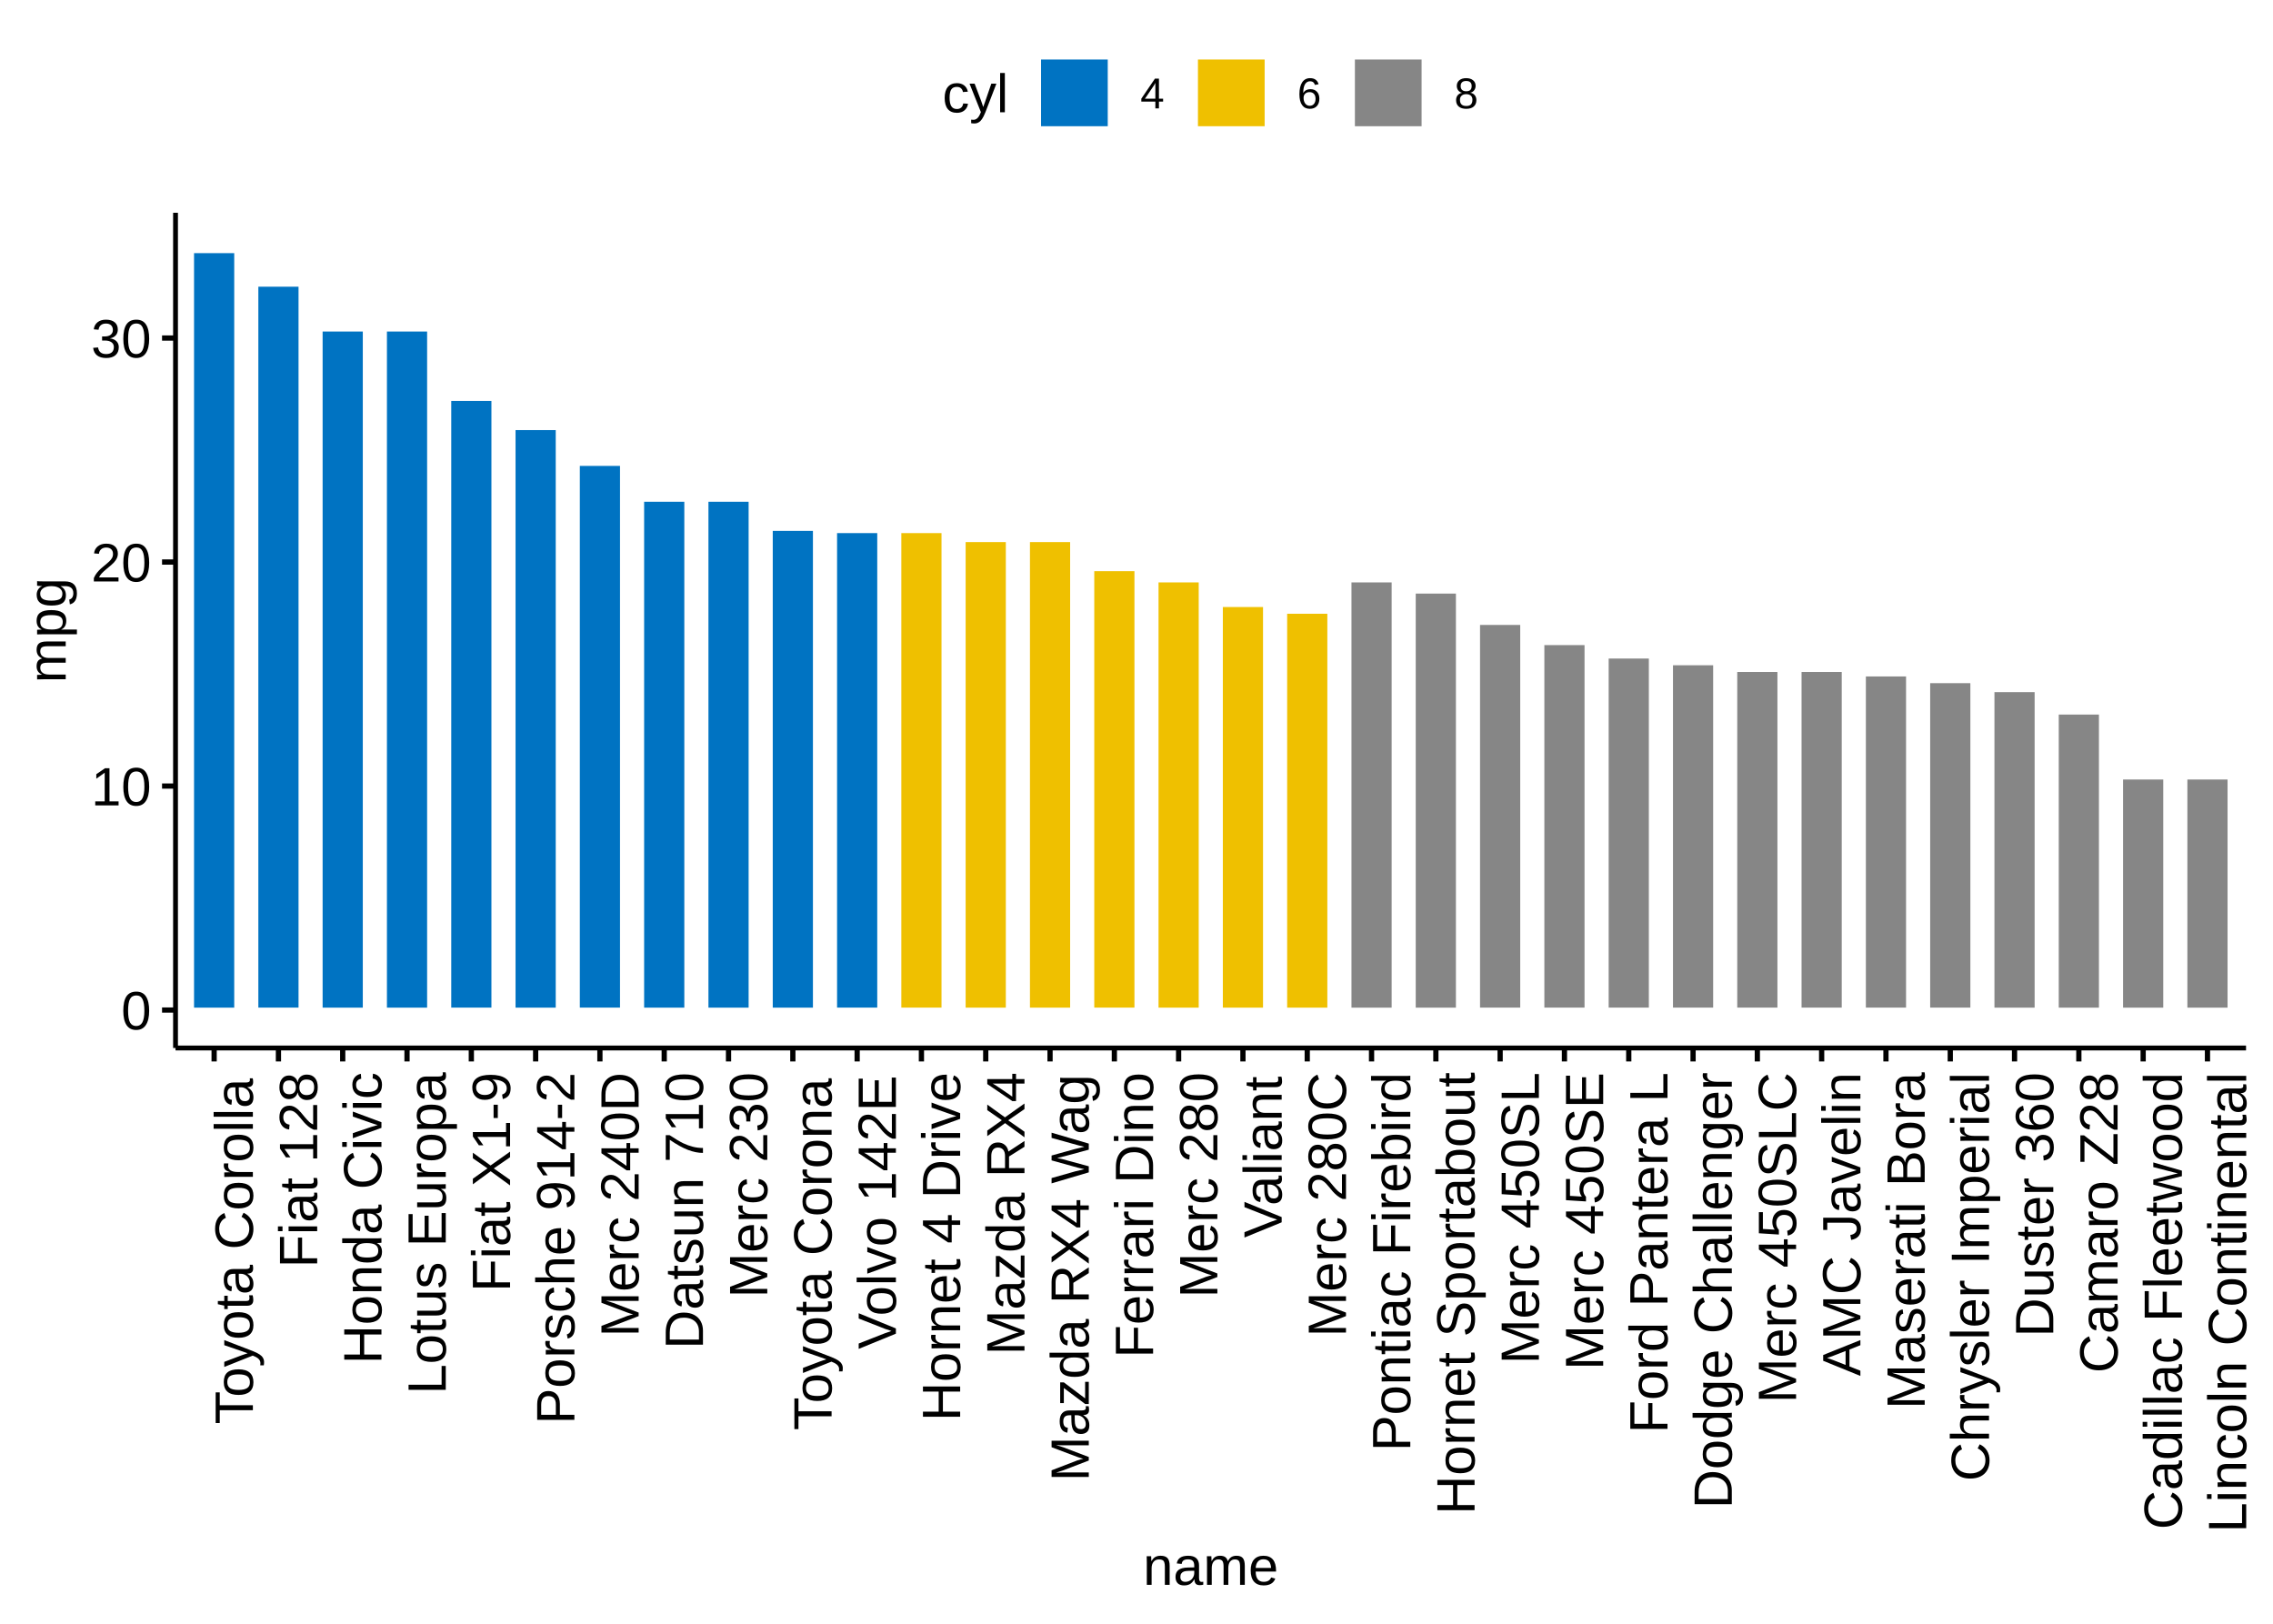
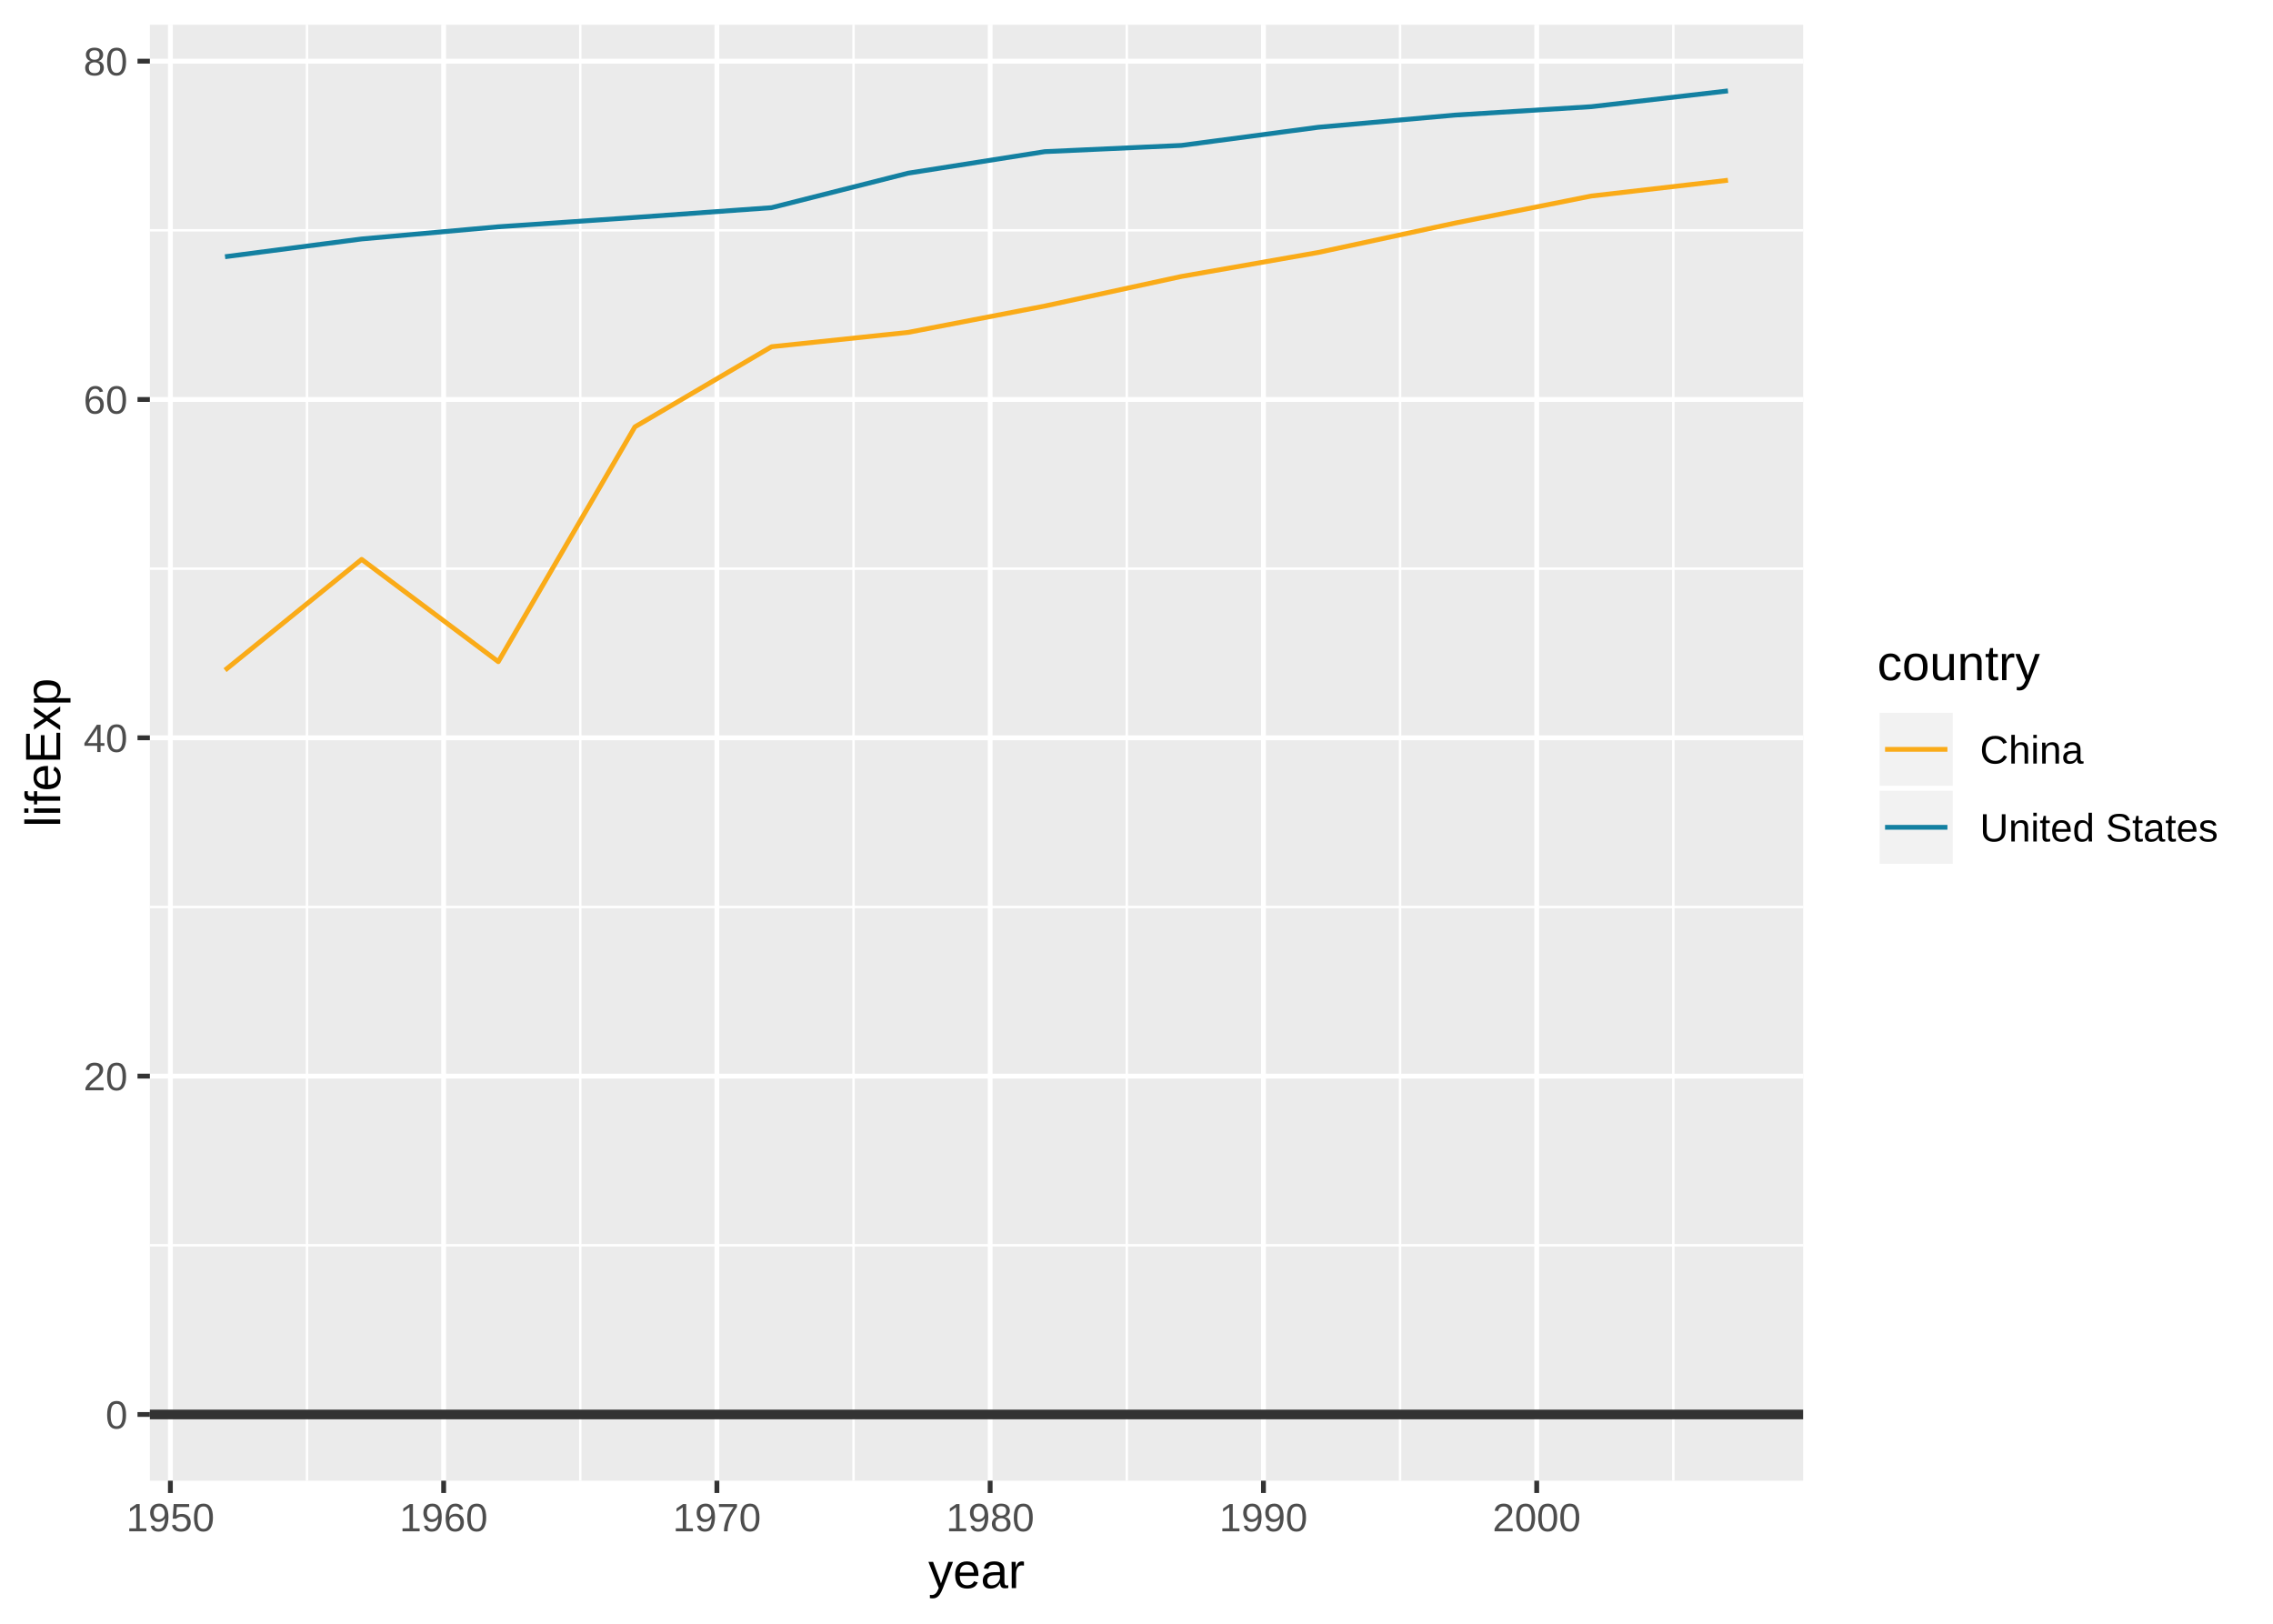
<svg xmlns="http://www.w3.org/2000/svg" viewBox="0 0 504.00 360.00">
  <defs>
    <style type="text/css">
    line, polyline, polygon, path, rect, circle {
      fill: none;
      stroke: #000000;
      stroke-linecap: round;
      stroke-linejoin: round;
      stroke-miterlimit: 10.00;
    }
  </style>
  </defs>
  <rect width="100%" height="100%" style="stroke: none; fill: #FFFFFF;" />
-   <rect x="0.00" y="0.00" width="504.00" height="360.00" style="stroke-width: 1.16; stroke: #FFFFFF; fill: #FFFFFF;" />
+   <rect x="0.00" y="0.00" width="504.00" height="360.00" style="stroke-width: 1.07; stroke: #FFFFFF; fill: #FFFFFF;" />
  <defs>
-     <clipPath id="cpMzguOTJ8NDk4LjAyfDIzMi4zNXw0Ny4xNw==">
-       <rect x="38.92" y="47.17" width="459.10" height="185.19" />
+     <clipPath id="cpMzMuMjN8Mzk5LjgyfDMyOC4yOHw1LjQ4">
+       <rect x="33.23" y="5.48" width="366.58" height="322.80" />
    </clipPath>
  </defs>
-   <rect x="38.92" y="47.17" width="459.10" height="185.19" style="stroke-width: 1.16; stroke: none; fill: #FFFFFF;" clip-path="url(#cpMzguOTJ8NDk4LjAyfDIzMi4zNXw0Ny4xNw==)" />
-   <rect x="42.49" y="55.59" width="9.98" height="168.35" style="stroke-width: 1.07; stroke: #FFFFFF; stroke-linecap: square; stroke-linejoin: miter; fill: #0073C2;" clip-path="url(#cpMzguOTJ8NDk4LjAyfDIzMi4zNXw0Ny4xNw==)" />
-   <rect x="56.75" y="63.03" width="9.98" height="160.90" style="stroke-width: 1.07; stroke: #FFFFFF; stroke-linecap: square; stroke-linejoin: miter; fill: #0073C2;" clip-path="url(#cpMzguOTJ8NDk4LjAyfDIzMi4zNXw0Ny4xNw==)" />
-   <rect x="71.00" y="72.97" width="9.98" height="150.97" style="stroke-width: 1.07; stroke: #FFFFFF; stroke-linecap: square; stroke-linejoin: miter; fill: #0073C2;" clip-path="url(#cpMzguOTJ8NDk4LjAyfDIzMi4zNXw0Ny4xNw==)" />
-   <rect x="85.26" y="72.97" width="9.98" height="150.97" style="stroke-width: 1.07; stroke: #FFFFFF; stroke-linecap: square; stroke-linejoin: miter; fill: #0073C2;" clip-path="url(#cpMzguOTJ8NDk4LjAyfDIzMi4zNXw0Ny4xNw==)" />
-   <rect x="99.52" y="88.36" width="9.98" height="135.57" style="stroke-width: 1.07; stroke: #FFFFFF; stroke-linecap: square; stroke-linejoin: miter; fill: #0073C2;" clip-path="url(#cpMzguOTJ8NDk4LjAyfDIzMi4zNXw0Ny4xNw==)" />
-   <rect x="113.78" y="94.82" width="9.98" height="129.12" style="stroke-width: 1.07; stroke: #FFFFFF; stroke-linecap: square; stroke-linejoin: miter; fill: #0073C2;" clip-path="url(#cpMzguOTJ8NDk4LjAyfDIzMi4zNXw0Ny4xNw==)" />
-   <rect x="128.03" y="102.76" width="9.98" height="121.17" style="stroke-width: 1.07; stroke: #FFFFFF; stroke-linecap: square; stroke-linejoin: miter; fill: #0073C2;" clip-path="url(#cpMzguOTJ8NDk4LjAyfDIzMi4zNXw0Ny4xNw==)" />
-   <rect x="142.29" y="110.71" width="9.98" height="113.23" style="stroke-width: 1.07; stroke: #FFFFFF; stroke-linecap: square; stroke-linejoin: miter; fill: #0073C2;" clip-path="url(#cpMzguOTJ8NDk4LjAyfDIzMi4zNXw0Ny4xNw==)" />
-   <rect x="156.55" y="110.71" width="9.98" height="113.23" style="stroke-width: 1.07; stroke: #FFFFFF; stroke-linecap: square; stroke-linejoin: miter; fill: #0073C2;" clip-path="url(#cpMzguOTJ8NDk4LjAyfDIzMi4zNXw0Ny4xNw==)" />
-   <rect x="170.81" y="117.17" width="9.98" height="106.77" style="stroke-width: 1.07; stroke: #FFFFFF; stroke-linecap: square; stroke-linejoin: miter; fill: #0073C2;" clip-path="url(#cpMzguOTJ8NDk4LjAyfDIzMi4zNXw0Ny4xNw==)" />
-   <rect x="185.07" y="117.66" width="9.98" height="106.27" style="stroke-width: 1.07; stroke: #FFFFFF; stroke-linecap: square; stroke-linejoin: miter; fill: #0073C2;" clip-path="url(#cpMzguOTJ8NDk4LjAyfDIzMi4zNXw0Ny4xNw==)" />
-   <rect x="199.32" y="117.66" width="9.98" height="106.27" style="stroke-width: 1.07; stroke: #FFFFFF; stroke-linecap: square; stroke-linejoin: miter; fill: #EFC000;" clip-path="url(#cpMzguOTJ8NDk4LjAyfDIzMi4zNXw0Ny4xNw==)" />
-   <rect x="213.58" y="119.65" width="9.98" height="104.29" style="stroke-width: 1.07; stroke: #FFFFFF; stroke-linecap: square; stroke-linejoin: miter; fill: #EFC000;" clip-path="url(#cpMzguOTJ8NDk4LjAyfDIzMi4zNXw0Ny4xNw==)" />
-   <rect x="227.84" y="119.65" width="9.98" height="104.29" style="stroke-width: 1.07; stroke: #FFFFFF; stroke-linecap: square; stroke-linejoin: miter; fill: #EFC000;" clip-path="url(#cpMzguOTJ8NDk4LjAyfDIzMi4zNXw0Ny4xNw==)" />
-   <rect x="242.10" y="126.10" width="9.98" height="97.83" style="stroke-width: 1.07; stroke: #FFFFFF; stroke-linecap: square; stroke-linejoin: miter; fill: #EFC000;" clip-path="url(#cpMzguOTJ8NDk4LjAyfDIzMi4zNXw0Ny4xNw==)" />
-   <rect x="256.35" y="128.59" width="9.98" height="95.35" style="stroke-width: 1.07; stroke: #FFFFFF; stroke-linecap: square; stroke-linejoin: miter; fill: #EFC000;" clip-path="url(#cpMzguOTJ8NDk4LjAyfDIzMi4zNXw0Ny4xNw==)" />
-   <rect x="270.61" y="134.05" width="9.98" height="89.89" style="stroke-width: 1.07; stroke: #FFFFFF; stroke-linecap: square; stroke-linejoin: miter; fill: #EFC000;" clip-path="url(#cpMzguOTJ8NDk4LjAyfDIzMi4zNXw0Ny4xNw==)" />
-   <rect x="284.87" y="135.54" width="9.98" height="88.40" style="stroke-width: 1.07; stroke: #FFFFFF; stroke-linecap: square; stroke-linejoin: miter; fill: #EFC000;" clip-path="url(#cpMzguOTJ8NDk4LjAyfDIzMi4zNXw0Ny4xNw==)" />
-   <rect x="299.13" y="128.59" width="9.98" height="95.35" style="stroke-width: 1.07; stroke: #FFFFFF; stroke-linecap: square; stroke-linejoin: miter; fill: #868686;" clip-path="url(#cpMzguOTJ8NDk4LjAyfDIzMi4zNXw0Ny4xNw==)" />
-   <rect x="313.38" y="131.07" width="9.98" height="92.87" style="stroke-width: 1.07; stroke: #FFFFFF; stroke-linecap: square; stroke-linejoin: miter; fill: #868686;" clip-path="url(#cpMzguOTJ8NDk4LjAyfDIzMi4zNXw0Ny4xNw==)" />
-   <rect x="327.64" y="138.02" width="9.98" height="85.91" style="stroke-width: 1.07; stroke: #FFFFFF; stroke-linecap: square; stroke-linejoin: miter; fill: #868686;" clip-path="url(#cpMzguOTJ8NDk4LjAyfDIzMi4zNXw0Ny4xNw==)" />
-   <rect x="341.90" y="142.49" width="9.98" height="81.44" style="stroke-width: 1.07; stroke: #FFFFFF; stroke-linecap: square; stroke-linejoin: miter; fill: #868686;" clip-path="url(#cpMzguOTJ8NDk4LjAyfDIzMi4zNXw0Ny4xNw==)" />
-   <rect x="356.16" y="145.47" width="9.98" height="78.46" style="stroke-width: 1.07; stroke: #FFFFFF; stroke-linecap: square; stroke-linejoin: miter; fill: #868686;" clip-path="url(#cpMzguOTJ8NDk4LjAyfDIzMi4zNXw0Ny4xNw==)" />
-   <rect x="370.42" y="146.96" width="9.98" height="76.97" style="stroke-width: 1.07; stroke: #FFFFFF; stroke-linecap: square; stroke-linejoin: miter; fill: #868686;" clip-path="url(#cpMzguOTJ8NDk4LjAyfDIzMi4zNXw0Ny4xNw==)" />
-   <rect x="384.67" y="148.45" width="9.98" height="75.48" style="stroke-width: 1.07; stroke: #FFFFFF; stroke-linecap: square; stroke-linejoin: miter; fill: #868686;" clip-path="url(#cpMzguOTJ8NDk4LjAyfDIzMi4zNXw0Ny4xNw==)" />
-   <rect x="398.93" y="148.45" width="9.98" height="75.48" style="stroke-width: 1.07; stroke: #FFFFFF; stroke-linecap: square; stroke-linejoin: miter; fill: #868686;" clip-path="url(#cpMzguOTJ8NDk4LjAyfDIzMi4zNXw0Ny4xNw==)" />
-   <rect x="413.19" y="149.44" width="9.98" height="74.49" style="stroke-width: 1.07; stroke: #FFFFFF; stroke-linecap: square; stroke-linejoin: miter; fill: #868686;" clip-path="url(#cpMzguOTJ8NDk4LjAyfDIzMi4zNXw0Ny4xNw==)" />
-   <rect x="427.45" y="150.93" width="9.98" height="73.00" style="stroke-width: 1.07; stroke: #FFFFFF; stroke-linecap: square; stroke-linejoin: miter; fill: #868686;" clip-path="url(#cpMzguOTJ8NDk4LjAyfDIzMi4zNXw0Ny4xNw==)" />
-   <rect x="441.70" y="152.92" width="9.98" height="71.02" style="stroke-width: 1.07; stroke: #FFFFFF; stroke-linecap: square; stroke-linejoin: miter; fill: #868686;" clip-path="url(#cpMzguOTJ8NDk4LjAyfDIzMi4zNXw0Ny4xNw==)" />
-   <rect x="455.96" y="157.89" width="9.98" height="66.05" style="stroke-width: 1.07; stroke: #FFFFFF; stroke-linecap: square; stroke-linejoin: miter; fill: #868686;" clip-path="url(#cpMzguOTJ8NDk4LjAyfDIzMi4zNXw0Ny4xNw==)" />
-   <rect x="470.22" y="172.29" width="9.98" height="51.65" style="stroke-width: 1.07; stroke: #FFFFFF; stroke-linecap: square; stroke-linejoin: miter; fill: #868686;" clip-path="url(#cpMzguOTJ8NDk4LjAyfDIzMi4zNXw0Ny4xNw==)" />
-   <rect x="484.48" y="172.29" width="9.98" height="51.65" style="stroke-width: 1.07; stroke: #FFFFFF; stroke-linecap: square; stroke-linejoin: miter; fill: #868686;" clip-path="url(#cpMzguOTJ8NDk4LjAyfDIzMi4zNXw0Ny4xNw==)" />
+   <rect x="33.23" y="5.48" width="366.58" height="322.80" style="stroke-width: 1.07; stroke: none; fill: #EBEBEB;" clip-path="url(#cpMzMuMjN8Mzk5LjgyfDMyOC4yOHw1LjQ4)" />
+   <polyline points="33.23,276.10 399.82,276.10 " style="stroke-width: 0.53; stroke: #FFFFFF; stroke-linecap: butt;" clip-path="url(#cpMzMuMjN8Mzk5LjgyfDMyOC4yOHw1LjQ4)" />
+   <polyline points="33.23,201.09 399.82,201.09 " style="stroke-width: 0.53; stroke: #FFFFFF; stroke-linecap: butt;" clip-path="url(#cpMzMuMjN8Mzk5LjgyfDMyOC4yOHw1LjQ4)" />
+   <polyline points="33.23,126.08 399.82,126.08 " style="stroke-width: 0.53; stroke: #FFFFFF; stroke-linecap: butt;" clip-path="url(#cpMzMuMjN8Mzk5LjgyfDMyOC4yOHw1LjQ4)" />
+   <polyline points="33.23,51.06 399.82,51.06 " style="stroke-width: 0.53; stroke: #FFFFFF; stroke-linecap: butt;" clip-path="url(#cpMzMuMjN8Mzk5LjgyfDMyOC4yOHw1LjQ4)" />
+   <polyline points="68.07,328.28 68.07,5.48 " style="stroke-width: 0.53; stroke: #FFFFFF; stroke-linecap: butt;" clip-path="url(#cpMzMuMjN8Mzk5LjgyfDMyOC4yOHw1LjQ4)" />
+   <polyline points="128.67,328.28 128.67,5.48 " style="stroke-width: 0.53; stroke: #FFFFFF; stroke-linecap: butt;" clip-path="url(#cpMzMuMjN8Mzk5LjgyfDMyOC4yOHw1LjQ4)" />
+   <polyline points="189.26,328.28 189.26,5.48 " style="stroke-width: 0.53; stroke: #FFFFFF; stroke-linecap: butt;" clip-path="url(#cpMzMuMjN8Mzk5LjgyfDMyOC4yOHw1LjQ4)" />
+   <polyline points="249.85,328.28 249.85,5.48 " style="stroke-width: 0.53; stroke: #FFFFFF; stroke-linecap: butt;" clip-path="url(#cpMzMuMjN8Mzk5LjgyfDMyOC4yOHw1LjQ4)" />
+   <polyline points="310.44,328.28 310.44,5.48 " style="stroke-width: 0.53; stroke: #FFFFFF; stroke-linecap: butt;" clip-path="url(#cpMzMuMjN8Mzk5LjgyfDMyOC4yOHw1LjQ4)" />
+   <polyline points="371.03,328.28 371.03,5.48 " style="stroke-width: 0.53; stroke: #FFFFFF; stroke-linecap: butt;" clip-path="url(#cpMzMuMjN8Mzk5LjgyfDMyOC4yOHw1LjQ4)" />
+   <polyline points="33.23,313.60 399.82,313.60 " style="stroke-width: 1.07; stroke: #FFFFFF; stroke-linecap: butt;" clip-path="url(#cpMzMuMjN8Mzk5LjgyfDMyOC4yOHw1LjQ4)" />
+   <polyline points="33.23,238.59 399.82,238.59 " style="stroke-width: 1.07; stroke: #FFFFFF; stroke-linecap: butt;" clip-path="url(#cpMzMuMjN8Mzk5LjgyfDMyOC4yOHw1LjQ4)" />
+   <polyline points="33.23,163.58 399.82,163.58 " style="stroke-width: 1.07; stroke: #FFFFFF; stroke-linecap: butt;" clip-path="url(#cpMzMuMjN8Mzk5LjgyfDMyOC4yOHw1LjQ4)" />
+   <polyline points="33.23,88.57 399.82,88.57 " style="stroke-width: 1.07; stroke: #FFFFFF; stroke-linecap: butt;" clip-path="url(#cpMzMuMjN8Mzk5LjgyfDMyOC4yOHw1LjQ4)" />
+   <polyline points="33.23,13.56 399.82,13.56 " style="stroke-width: 1.07; stroke: #FFFFFF; stroke-linecap: butt;" clip-path="url(#cpMzMuMjN8Mzk5LjgyfDMyOC4yOHw1LjQ4)" />
+   <polyline points="37.78,328.28 37.78,5.48 " style="stroke-width: 1.07; stroke: #FFFFFF; stroke-linecap: butt;" clip-path="url(#cpMzMuMjN8Mzk5LjgyfDMyOC4yOHw1LjQ4)" />
+   <polyline points="98.37,328.28 98.37,5.48 " style="stroke-width: 1.07; stroke: #FFFFFF; stroke-linecap: butt;" clip-path="url(#cpMzMuMjN8Mzk5LjgyfDMyOC4yOHw1LjQ4)" />
+   <polyline points="158.96,328.28 158.96,5.48 " style="stroke-width: 1.07; stroke: #FFFFFF; stroke-linecap: butt;" clip-path="url(#cpMzMuMjN8Mzk5LjgyfDMyOC4yOHw1LjQ4)" />
+   <polyline points="219.55,328.28 219.55,5.48 " style="stroke-width: 1.07; stroke: #FFFFFF; stroke-linecap: butt;" clip-path="url(#cpMzMuMjN8Mzk5LjgyfDMyOC4yOHw1LjQ4)" />
+   <polyline points="280.15,328.28 280.15,5.48 " style="stroke-width: 1.07; stroke: #FFFFFF; stroke-linecap: butt;" clip-path="url(#cpMzMuMjN8Mzk5LjgyfDMyOC4yOHw1LjQ4)" />
+   <polyline points="340.74,328.28 340.74,5.48 " style="stroke-width: 1.07; stroke: #FFFFFF; stroke-linecap: butt;" clip-path="url(#cpMzMuMjN8Mzk5LjgyfDMyOC4yOHw1LjQ4)" />
+   <polyline points="49.90,148.58 80.19,124.02 110.49,146.70 140.78,94.64 171.08,76.87 201.38,73.69 231.67,67.85 261.97,61.29 292.26,55.98 322.56,49.47 352.86,43.46 383.15,39.96 " style="stroke-width: 1.07; stroke: #FAAB18; stroke-linecap: butt;" clip-path="url(#cpMzMuMjN8Mzk5LjgyfDMyOC4yOHw1LjQ4)" />
+   <polyline points="49.90,56.92 80.19,52.98 110.49,50.28 140.78,48.21 171.08,46.04 201.38,38.39 231.67,33.62 261.97,32.24 292.26,28.22 322.56,25.52 352.86,23.65 383.15,20.15 " style="stroke-width: 1.07; stroke: #1380A1; stroke-linecap: butt;" clip-path="url(#cpMzMuMjN8Mzk5LjgyfDMyOC4yOHw1LjQ4)" />
+   <line x1="33.23" y1="313.60" x2="399.82" y2="313.60" style="stroke-width: 2.13; stroke: #333333; stroke-linecap: butt;" clip-path="url(#cpMzMuMjN8Mzk5LjgyfDMyOC4yOHw1LjQ4)" />
  <defs>
    <clipPath id="cpMC4wMHw1MDQuMDB8MzYwLjAwfDAuMDA=">
      <rect x="0.00" y="0.00" width="504.00" height="360.00" />
    </clipPath>
  </defs>
-   <polyline points="38.92,232.35 38.92,47.17 " style="stroke-width: 1.07; stroke-linecap: butt;" clip-path="url(#cpMC4wMHw1MDQuMDB8MzYwLjAwfDAuMDA=)" />
  <g clip-path="url(#cpMC4wMHw1MDQuMDB8MzYwLjAwfDAuMDA=)">
-     <text x="26.87" y="228.23" style="font-size: 12.00px; font-family: Arial;" textLength="6.67px" lengthAdjust="spacingAndGlyphs">0</text>
+     <text x="23.41" y="316.75" style="font-size: 8.80px; fill: #4D4D4D; font-family: Arial;" textLength="4.89px" lengthAdjust="spacingAndGlyphs">0</text>
  </g>
  <g clip-path="url(#cpMC4wMHw1MDQuMDB8MzYwLjAwfDAuMDA=)">
-     <text x="20.20" y="178.57" style="font-size: 12.00px; font-family: Arial;" textLength="13.35px" lengthAdjust="spacingAndGlyphs">10</text>
+     <text x="18.51" y="241.74" style="font-size: 8.80px; fill: #4D4D4D; font-family: Arial;" textLength="9.79px" lengthAdjust="spacingAndGlyphs">20</text>
  </g>
  <g clip-path="url(#cpMC4wMHw1MDQuMDB8MzYwLjAwfDAuMDA=)">
-     <text x="20.20" y="128.91" style="font-size: 12.00px; font-family: Arial;" textLength="13.35px" lengthAdjust="spacingAndGlyphs">20</text>
+     <text x="18.51" y="166.73" style="font-size: 8.80px; fill: #4D4D4D; font-family: Arial;" textLength="9.79px" lengthAdjust="spacingAndGlyphs">40</text>
  </g>
  <g clip-path="url(#cpMC4wMHw1MDQuMDB8MzYwLjAwfDAuMDA=)">
-     <text x="20.20" y="79.25" style="font-size: 12.00px; font-family: Arial;" textLength="13.35px" lengthAdjust="spacingAndGlyphs">30</text>
-   </g>
-   <polyline points="35.93,223.94 38.92,223.94 " style="stroke-width: 1.16; stroke-linecap: butt;" clip-path="url(#cpMC4wMHw1MDQuMDB8MzYwLjAwfDAuMDA=)" />
-   <polyline points="35.93,174.28 38.92,174.28 " style="stroke-width: 1.16; stroke-linecap: butt;" clip-path="url(#cpMC4wMHw1MDQuMDB8MzYwLjAwfDAuMDA=)" />
-   <polyline points="35.93,124.61 38.92,124.61 " style="stroke-width: 1.16; stroke-linecap: butt;" clip-path="url(#cpMC4wMHw1MDQuMDB8MzYwLjAwfDAuMDA=)" />
-   <polyline points="35.93,74.95 38.92,74.95 " style="stroke-width: 1.16; stroke-linecap: butt;" clip-path="url(#cpMC4wMHw1MDQuMDB8MzYwLjAwfDAuMDA=)" />
-   <polyline points="38.92,232.35 498.02,232.35 " style="stroke-width: 1.07; stroke-linecap: butt;" clip-path="url(#cpMC4wMHw1MDQuMDB8MzYwLjAwfDAuMDA=)" />
-   <polyline points="47.48,235.34 47.48,232.35 " style="stroke-width: 1.16; stroke-linecap: butt;" clip-path="url(#cpMC4wMHw1MDQuMDB8MzYwLjAwfDAuMDA=)" />
-   <polyline points="61.74,235.34 61.74,232.35 " style="stroke-width: 1.16; stroke-linecap: butt;" clip-path="url(#cpMC4wMHw1MDQuMDB8MzYwLjAwfDAuMDA=)" />
-   <polyline points="75.99,235.34 75.99,232.35 " style="stroke-width: 1.16; stroke-linecap: butt;" clip-path="url(#cpMC4wMHw1MDQuMDB8MzYwLjAwfDAuMDA=)" />
-   <polyline points="90.25,235.34 90.25,232.35 " style="stroke-width: 1.16; stroke-linecap: butt;" clip-path="url(#cpMC4wMHw1MDQuMDB8MzYwLjAwfDAuMDA=)" />
-   <polyline points="104.51,235.34 104.51,232.35 " style="stroke-width: 1.16; stroke-linecap: butt;" clip-path="url(#cpMC4wMHw1MDQuMDB8MzYwLjAwfDAuMDA=)" />
-   <polyline points="118.77,235.34 118.77,232.35 " style="stroke-width: 1.16; stroke-linecap: butt;" clip-path="url(#cpMC4wMHw1MDQuMDB8MzYwLjAwfDAuMDA=)" />
-   <polyline points="133.02,235.34 133.02,232.35 " style="stroke-width: 1.16; stroke-linecap: butt;" clip-path="url(#cpMC4wMHw1MDQuMDB8MzYwLjAwfDAuMDA=)" />
-   <polyline points="147.28,235.34 147.28,232.35 " style="stroke-width: 1.16; stroke-linecap: butt;" clip-path="url(#cpMC4wMHw1MDQuMDB8MzYwLjAwfDAuMDA=)" />
-   <polyline points="161.54,235.34 161.54,232.35 " style="stroke-width: 1.16; stroke-linecap: butt;" clip-path="url(#cpMC4wMHw1MDQuMDB8MzYwLjAwfDAuMDA=)" />
-   <polyline points="175.80,235.34 175.80,232.35 " style="stroke-width: 1.16; stroke-linecap: butt;" clip-path="url(#cpMC4wMHw1MDQuMDB8MzYwLjAwfDAuMDA=)" />
-   <polyline points="190.06,235.34 190.06,232.35 " style="stroke-width: 1.16; stroke-linecap: butt;" clip-path="url(#cpMC4wMHw1MDQuMDB8MzYwLjAwfDAuMDA=)" />
-   <polyline points="204.31,235.34 204.31,232.35 " style="stroke-width: 1.16; stroke-linecap: butt;" clip-path="url(#cpMC4wMHw1MDQuMDB8MzYwLjAwfDAuMDA=)" />
-   <polyline points="218.57,235.34 218.57,232.35 " style="stroke-width: 1.16; stroke-linecap: butt;" clip-path="url(#cpMC4wMHw1MDQuMDB8MzYwLjAwfDAuMDA=)" />
-   <polyline points="232.83,235.34 232.83,232.35 " style="stroke-width: 1.16; stroke-linecap: butt;" clip-path="url(#cpMC4wMHw1MDQuMDB8MzYwLjAwfDAuMDA=)" />
-   <polyline points="247.09,235.34 247.09,232.35 " style="stroke-width: 1.16; stroke-linecap: butt;" clip-path="url(#cpMC4wMHw1MDQuMDB8MzYwLjAwfDAuMDA=)" />
-   <polyline points="261.34,235.34 261.34,232.35 " style="stroke-width: 1.16; stroke-linecap: butt;" clip-path="url(#cpMC4wMHw1MDQuMDB8MzYwLjAwfDAuMDA=)" />
-   <polyline points="275.60,235.34 275.60,232.35 " style="stroke-width: 1.16; stroke-linecap: butt;" clip-path="url(#cpMC4wMHw1MDQuMDB8MzYwLjAwfDAuMDA=)" />
-   <polyline points="289.86,235.34 289.86,232.35 " style="stroke-width: 1.16; stroke-linecap: butt;" clip-path="url(#cpMC4wMHw1MDQuMDB8MzYwLjAwfDAuMDA=)" />
-   <polyline points="304.12,235.34 304.12,232.35 " style="stroke-width: 1.16; stroke-linecap: butt;" clip-path="url(#cpMC4wMHw1MDQuMDB8MzYwLjAwfDAuMDA=)" />
-   <polyline points="318.38,235.34 318.38,232.35 " style="stroke-width: 1.16; stroke-linecap: butt;" clip-path="url(#cpMC4wMHw1MDQuMDB8MzYwLjAwfDAuMDA=)" />
-   <polyline points="332.63,235.34 332.63,232.35 " style="stroke-width: 1.16; stroke-linecap: butt;" clip-path="url(#cpMC4wMHw1MDQuMDB8MzYwLjAwfDAuMDA=)" />
-   <polyline points="346.89,235.34 346.89,232.35 " style="stroke-width: 1.16; stroke-linecap: butt;" clip-path="url(#cpMC4wMHw1MDQuMDB8MzYwLjAwfDAuMDA=)" />
-   <polyline points="361.15,235.34 361.15,232.35 " style="stroke-width: 1.16; stroke-linecap: butt;" clip-path="url(#cpMC4wMHw1MDQuMDB8MzYwLjAwfDAuMDA=)" />
-   <polyline points="375.41,235.34 375.41,232.35 " style="stroke-width: 1.16; stroke-linecap: butt;" clip-path="url(#cpMC4wMHw1MDQuMDB8MzYwLjAwfDAuMDA=)" />
-   <polyline points="389.66,235.34 389.66,232.35 " style="stroke-width: 1.16; stroke-linecap: butt;" clip-path="url(#cpMC4wMHw1MDQuMDB8MzYwLjAwfDAuMDA=)" />
-   <polyline points="403.92,235.34 403.92,232.35 " style="stroke-width: 1.16; stroke-linecap: butt;" clip-path="url(#cpMC4wMHw1MDQuMDB8MzYwLjAwfDAuMDA=)" />
-   <polyline points="418.18,235.34 418.18,232.35 " style="stroke-width: 1.16; stroke-linecap: butt;" clip-path="url(#cpMC4wMHw1MDQuMDB8MzYwLjAwfDAuMDA=)" />
-   <polyline points="432.44,235.34 432.44,232.35 " style="stroke-width: 1.16; stroke-linecap: butt;" clip-path="url(#cpMC4wMHw1MDQuMDB8MzYwLjAwfDAuMDA=)" />
-   <polyline points="446.69,235.34 446.69,232.35 " style="stroke-width: 1.16; stroke-linecap: butt;" clip-path="url(#cpMC4wMHw1MDQuMDB8MzYwLjAwfDAuMDA=)" />
-   <polyline points="460.95,235.34 460.95,232.35 " style="stroke-width: 1.16; stroke-linecap: butt;" clip-path="url(#cpMC4wMHw1MDQuMDB8MzYwLjAwfDAuMDA=)" />
-   <polyline points="475.21,235.34 475.21,232.35 " style="stroke-width: 1.16; stroke-linecap: butt;" clip-path="url(#cpMC4wMHw1MDQuMDB8MzYwLjAwfDAuMDA=)" />
-   <polyline points="489.47,235.34 489.47,232.35 " style="stroke-width: 1.16; stroke-linecap: butt;" clip-path="url(#cpMC4wMHw1MDQuMDB8MzYwLjAwfDAuMDA=)" />
-   <g clip-path="url(#cpMC4wMHw1MDQuMDB8MzYwLjAwfDAuMDA=)">
-     <text transform="translate(56.07,315.77) rotate(-90)" style="font-size: 12.00px; font-family: Arial;" textLength="78.04px" lengthAdjust="spacingAndGlyphs">Toyota Corolla</text>
+     <text x="18.51" y="91.72" style="font-size: 8.80px; fill: #4D4D4D; font-family: Arial;" textLength="9.79px" lengthAdjust="spacingAndGlyphs">60</text>
  </g>
  <g clip-path="url(#cpMC4wMHw1MDQuMDB8MzYwLjAwfDAuMDA=)">
-     <text transform="translate(70.33,281.09) rotate(-90)" style="font-size: 12.00px; font-family: Arial;" textLength="43.36px" lengthAdjust="spacingAndGlyphs">Fiat 128</text>
+     <text x="18.51" y="16.71" style="font-size: 8.80px; fill: #4D4D4D; font-family: Arial;" textLength="9.79px" lengthAdjust="spacingAndGlyphs">80</text>
+   </g>
+   <polyline points="30.49,313.60 33.23,313.60 " style="stroke-width: 1.07; stroke: #333333; stroke-linecap: butt;" clip-path="url(#cpMC4wMHw1MDQuMDB8MzYwLjAwfDAuMDA=)" />
+   <polyline points="30.49,238.59 33.23,238.59 " style="stroke-width: 1.07; stroke: #333333; stroke-linecap: butt;" clip-path="url(#cpMC4wMHw1MDQuMDB8MzYwLjAwfDAuMDA=)" />
+   <polyline points="30.49,163.58 33.23,163.58 " style="stroke-width: 1.07; stroke: #333333; stroke-linecap: butt;" clip-path="url(#cpMC4wMHw1MDQuMDB8MzYwLjAwfDAuMDA=)" />
+   <polyline points="30.49,88.57 33.23,88.57 " style="stroke-width: 1.07; stroke: #333333; stroke-linecap: butt;" clip-path="url(#cpMC4wMHw1MDQuMDB8MzYwLjAwfDAuMDA=)" />
+   <polyline points="30.49,13.56 33.23,13.56 " style="stroke-width: 1.07; stroke: #333333; stroke-linecap: butt;" clip-path="url(#cpMC4wMHw1MDQuMDB8MzYwLjAwfDAuMDA=)" />
+   <polyline points="37.78,331.02 37.78,328.28 " style="stroke-width: 1.07; stroke: #333333; stroke-linecap: butt;" clip-path="url(#cpMC4wMHw1MDQuMDB8MzYwLjAwfDAuMDA=)" />
+   <polyline points="98.37,331.02 98.37,328.28 " style="stroke-width: 1.07; stroke: #333333; stroke-linecap: butt;" clip-path="url(#cpMC4wMHw1MDQuMDB8MzYwLjAwfDAuMDA=)" />
+   <polyline points="158.96,331.02 158.96,328.28 " style="stroke-width: 1.07; stroke: #333333; stroke-linecap: butt;" clip-path="url(#cpMC4wMHw1MDQuMDB8MzYwLjAwfDAuMDA=)" />
+   <polyline points="219.55,331.02 219.55,328.28 " style="stroke-width: 1.07; stroke: #333333; stroke-linecap: butt;" clip-path="url(#cpMC4wMHw1MDQuMDB8MzYwLjAwfDAuMDA=)" />
+   <polyline points="280.15,331.02 280.15,328.28 " style="stroke-width: 1.07; stroke: #333333; stroke-linecap: butt;" clip-path="url(#cpMC4wMHw1MDQuMDB8MzYwLjAwfDAuMDA=)" />
+   <polyline points="340.74,331.02 340.74,328.28 " style="stroke-width: 1.07; stroke: #333333; stroke-linecap: butt;" clip-path="url(#cpMC4wMHw1MDQuMDB8MzYwLjAwfDAuMDA=)" />
+   <g clip-path="url(#cpMC4wMHw1MDQuMDB8MzYwLjAwfDAuMDA=)">
+     <text x="27.99" y="339.51" style="font-size: 8.80px; fill: #4D4D4D; font-family: Arial;" textLength="19.58px" lengthAdjust="spacingAndGlyphs">1950</text>
  </g>
  <g clip-path="url(#cpMC4wMHw1MDQuMDB8MzYwLjAwfDAuMDA=)">
-     <text transform="translate(84.58,302.43) rotate(-90)" style="font-size: 12.00px; font-family: Arial;" textLength="64.69px" lengthAdjust="spacingAndGlyphs">Honda Civic</text>
+     <text x="88.58" y="339.51" style="font-size: 8.80px; fill: #4D4D4D; font-family: Arial;" textLength="19.58px" lengthAdjust="spacingAndGlyphs">1960</text>
  </g>
  <g clip-path="url(#cpMC4wMHw1MDQuMDB8MzYwLjAwfDAuMDA=)">
-     <text transform="translate(98.84,309.12) rotate(-90)" style="font-size: 12.00px; font-family: Arial;" textLength="71.38px" lengthAdjust="spacingAndGlyphs">Lotus Europa</text>
+     <text x="149.17" y="339.51" style="font-size: 8.80px; fill: #4D4D4D; font-family: Arial;" textLength="19.58px" lengthAdjust="spacingAndGlyphs">1970</text>
  </g>
  <g clip-path="url(#cpMC4wMHw1MDQuMDB8MzYwLjAwfDAuMDA=)">
-     <text transform="translate(113.10,286.42) rotate(-90)" style="font-size: 12.00px; font-family: Arial;" textLength="48.69px" lengthAdjust="spacingAndGlyphs">Fiat X1-9</text>
+     <text x="209.77" y="339.51" style="font-size: 8.80px; fill: #4D4D4D; font-family: Arial;" textLength="19.58px" lengthAdjust="spacingAndGlyphs">1980</text>
  </g>
  <g clip-path="url(#cpMC4wMHw1MDQuMDB8MzYwLjAwfDAuMDA=)">
-     <text transform="translate(127.36,315.78) rotate(-90)" style="font-size: 12.00px; font-family: Arial;" textLength="78.05px" lengthAdjust="spacingAndGlyphs">Porsche 914-2</text>
+     <text x="270.36" y="339.51" style="font-size: 8.80px; fill: #4D4D4D; font-family: Arial;" textLength="19.58px" lengthAdjust="spacingAndGlyphs">1990</text>
  </g>
  <g clip-path="url(#cpMC4wMHw1MDQuMDB8MzYwLjAwfDAuMDA=)">
-     <text transform="translate(141.61,296.42) rotate(-90)" style="font-size: 12.00px; font-family: Arial;" textLength="58.69px" lengthAdjust="spacingAndGlyphs">Merc 240D</text>
+     <text x="330.95" y="339.51" style="font-size: 8.80px; fill: #4D4D4D; font-family: Arial;" textLength="19.58px" lengthAdjust="spacingAndGlyphs">2000</text>
  </g>
  <g clip-path="url(#cpMC4wMHw1MDQuMDB8MzYwLjAwfDAuMDA=)">
-     <text transform="translate(155.87,299.11) rotate(-90)" style="font-size: 12.00px; font-family: Arial;" textLength="61.38px" lengthAdjust="spacingAndGlyphs">Datsun 710</text>
+     <text x="205.83" y="352.10" style="font-size: 11.00px; font-family: Arial;" textLength="21.40px" lengthAdjust="spacingAndGlyphs">year</text>
  </g>
  <g clip-path="url(#cpMC4wMHw1MDQuMDB8MzYwLjAwfDAuMDA=)">
-     <text transform="translate(170.13,287.75) rotate(-90)" style="font-size: 12.00px; font-family: Arial;" textLength="50.02px" lengthAdjust="spacingAndGlyphs">Merc 230</text>
+     <text transform="translate(13.35,183.39) rotate(-90)" style="font-size: 11.00px; font-family: Arial;" textLength="33.02px" lengthAdjust="spacingAndGlyphs">lifeExp</text>
+   </g>
+   <rect x="410.78" y="136.22" width="87.75" height="61.32" style="stroke-width: 1.07; stroke: none; fill: #FFFFFF;" clip-path="url(#cpMC4wMHw1MDQuMDB8MzYwLjAwfDAuMDA=)" />
+   <g clip-path="url(#cpMC4wMHw1MDQuMDB8MzYwLjAwfDAuMDA=)">
+     <text x="416.25" y="150.80" style="font-size: 11.00px; font-family: Arial;" textLength="36.07px" lengthAdjust="spacingAndGlyphs">country</text>
+   </g>
+   <rect x="416.25" y="157.50" width="17.28" height="17.28" style="stroke-width: 1.07; stroke: #FFFFFF; fill: #F2F2F2;" clip-path="url(#cpMC4wMHw1MDQuMDB8MzYwLjAwfDAuMDA=)" />
+   <line x1="417.98" y1="166.14" x2="431.81" y2="166.14" style="stroke-width: 1.07; stroke: #FAAB18; stroke-linecap: butt;" clip-path="url(#cpMC4wMHw1MDQuMDB8MzYwLjAwfDAuMDA=)" />
+   <rect x="416.25" y="174.78" width="17.28" height="17.28" style="stroke-width: 1.07; stroke: #FFFFFF; fill: #F2F2F2;" clip-path="url(#cpMC4wMHw1MDQuMDB8MzYwLjAwfDAuMDA=)" />
+   <line x1="417.98" y1="183.42" x2="431.81" y2="183.42" style="stroke-width: 1.07; stroke: #1380A1; stroke-linecap: butt;" clip-path="url(#cpMC4wMHw1MDQuMDB8MzYwLjAwfDAuMDA=)" />
+   <g clip-path="url(#cpMC4wMHw1MDQuMDB8MzYwLjAwfDAuMDA=)">
+     <text x="439.01" y="169.29" style="font-size: 8.80px; font-family: Arial;" textLength="22.99px" lengthAdjust="spacingAndGlyphs">China</text>
  </g>
  <g clip-path="url(#cpMC4wMHw1MDQuMDB8MzYwLjAwfDAuMDA=)">
-     <text transform="translate(184.39,317.11) rotate(-90)" style="font-size: 12.00px; font-family: Arial;" textLength="79.38px" lengthAdjust="spacingAndGlyphs">Toyota Corona</text>
-   </g>
-   <g clip-path="url(#cpMC4wMHw1MDQuMDB8MzYwLjAwfDAuMDA=)">
-     <text transform="translate(198.65,299.11) rotate(-90)" style="font-size: 12.00px; font-family: Arial;" textLength="61.38px" lengthAdjust="spacingAndGlyphs">Volvo 142E</text>
-   </g>
-   <g clip-path="url(#cpMC4wMHw1MDQuMDB8MzYwLjAwfDAuMDA=)">
-     <text transform="translate(212.90,315.09) rotate(-90)" style="font-size: 12.00px; font-family: Arial;" textLength="77.36px" lengthAdjust="spacingAndGlyphs">Hornet 4 Drive</text>
-   </g>
-   <g clip-path="url(#cpMC4wMHw1MDQuMDB8MzYwLjAwfDAuMDA=)">
-     <text transform="translate(227.16,300.43) rotate(-90)" style="font-size: 12.00px; font-family: Arial;" textLength="62.70px" lengthAdjust="spacingAndGlyphs">Mazda RX4</text>
-   </g>
-   <g clip-path="url(#cpMC4wMHw1MDQuMDB8MzYwLjAwfDAuMDA=)">
-     <text transform="translate(241.42,328.44) rotate(-90)" style="font-size: 12.00px; font-family: Arial;" textLength="90.70px" lengthAdjust="spacingAndGlyphs">Mazda RX4 Wag</text>
-   </g>
-   <g clip-path="url(#cpMC4wMHw1MDQuMDB8MzYwLjAwfDAuMDA=)">
-     <text transform="translate(255.68,301.08) rotate(-90)" style="font-size: 12.00px; font-family: Arial;" textLength="63.35px" lengthAdjust="spacingAndGlyphs">Ferrari Dino</text>
-   </g>
-   <g clip-path="url(#cpMC4wMHw1MDQuMDB8MzYwLjAwfDAuMDA=)">
-     <text transform="translate(269.93,287.75) rotate(-90)" style="font-size: 12.00px; font-family: Arial;" textLength="50.02px" lengthAdjust="spacingAndGlyphs">Merc 280</text>
-   </g>
-   <g clip-path="url(#cpMC4wMHw1MDQuMDB8MzYwLjAwfDAuMDA=)">
-     <text transform="translate(284.19,274.42) rotate(-90)" style="font-size: 12.00px; font-family: Arial;" textLength="36.69px" lengthAdjust="spacingAndGlyphs">Valiant</text>
-   </g>
-   <g clip-path="url(#cpMC4wMHw1MDQuMDB8MzYwLjAwfDAuMDA=)">
-     <text transform="translate(298.45,296.42) rotate(-90)" style="font-size: 12.00px; font-family: Arial;" textLength="58.69px" lengthAdjust="spacingAndGlyphs">Merc 280C</text>
-   </g>
-   <g clip-path="url(#cpMC4wMHw1MDQuMDB8MzYwLjAwfDAuMDA=)">
-     <text transform="translate(312.71,321.77) rotate(-90)" style="font-size: 12.00px; font-family: Arial;" textLength="84.04px" lengthAdjust="spacingAndGlyphs">Pontiac Firebird</text>
-   </g>
-   <g clip-path="url(#cpMC4wMHw1MDQuMDB8MzYwLjAwfDAuMDA=)">
-     <text transform="translate(326.96,335.80) rotate(-90)" style="font-size: 12.00px; font-family: Arial;" textLength="98.06px" lengthAdjust="spacingAndGlyphs">Hornet Sportabout</text>
-   </g>
-   <g clip-path="url(#cpMC4wMHw1MDQuMDB8MzYwLjAwfDAuMDA=)">
-     <text transform="translate(341.22,302.43) rotate(-90)" style="font-size: 12.00px; font-family: Arial;" textLength="64.70px" lengthAdjust="spacingAndGlyphs">Merc 450SL</text>
-   </g>
-   <g clip-path="url(#cpMC4wMHw1MDQuMDB8MzYwLjAwfDAuMDA=)">
-     <text transform="translate(355.48,303.76) rotate(-90)" style="font-size: 12.00px; font-family: Arial;" textLength="66.03px" lengthAdjust="spacingAndGlyphs">Merc 450SE</text>
-   </g>
-   <g clip-path="url(#cpMC4wMHw1MDQuMDB8MzYwLjAwfDAuMDA=)">
-     <text transform="translate(369.74,317.78) rotate(-90)" style="font-size: 12.00px; font-family: Arial;" textLength="80.04px" lengthAdjust="spacingAndGlyphs">Ford Pantera L</text>
-   </g>
-   <g clip-path="url(#cpMC4wMHw1MDQuMDB8MzYwLjAwfDAuMDA=)">
-     <text transform="translate(384.00,334.47) rotate(-90)" style="font-size: 12.00px; font-family: Arial;" textLength="96.73px" lengthAdjust="spacingAndGlyphs">Dodge Challenger</text>
-   </g>
-   <g clip-path="url(#cpMC4wMHw1MDQuMDB8MzYwLjAwfDAuMDA=)">
-     <text transform="translate(398.25,311.10) rotate(-90)" style="font-size: 12.00px; font-family: Arial;" textLength="73.37px" lengthAdjust="spacingAndGlyphs">Merc 450SLC</text>
-   </g>
-   <g clip-path="url(#cpMC4wMHw1MDQuMDB8MzYwLjAwfDAuMDA=)">
-     <text transform="translate(412.51,305.09) rotate(-90)" style="font-size: 12.00px; font-family: Arial;" textLength="67.35px" lengthAdjust="spacingAndGlyphs">AMC Javelin</text>
-   </g>
-   <g clip-path="url(#cpMC4wMHw1MDQuMDB8MzYwLjAwfDAuMDA=)">
-     <text transform="translate(426.77,312.43) rotate(-90)" style="font-size: 12.00px; font-family: Arial;" textLength="74.70px" lengthAdjust="spacingAndGlyphs">Maserati Bora</text>
-   </g>
-   <g clip-path="url(#cpMC4wMHw1MDQuMDB8MzYwLjAwfDAuMDA=)">
-     <text transform="translate(441.03,328.42) rotate(-90)" style="font-size: 12.00px; font-family: Arial;" textLength="90.69px" lengthAdjust="spacingAndGlyphs">Chrysler Imperial</text>
-   </g>
-   <g clip-path="url(#cpMC4wMHw1MDQuMDB8MzYwLjAwfDAuMDA=)">
-     <text transform="translate(455.28,296.43) rotate(-90)" style="font-size: 12.00px; font-family: Arial;" textLength="58.70px" lengthAdjust="spacingAndGlyphs">Duster 360</text>
-   </g>
-   <g clip-path="url(#cpMC4wMHw1MDQuMDB8MzYwLjAwfDAuMDA=)">
-     <text transform="translate(469.54,304.42) rotate(-90)" style="font-size: 12.00px; font-family: Arial;" textLength="66.69px" lengthAdjust="spacingAndGlyphs">Camaro Z28</text>
-   </g>
-   <g clip-path="url(#cpMC4wMHw1MDQuMDB8MzYwLjAwfDAuMDA=)">
-     <text transform="translate(483.80,339.12) rotate(-90)" style="font-size: 12.00px; font-family: Arial;" textLength="101.38px" lengthAdjust="spacingAndGlyphs">Cadillac Fleetwood</text>
-   </g>
-   <g clip-path="url(#cpMC4wMHw1MDQuMDB8MzYwLjAwfDAuMDA=)">
-     <text transform="translate(498.06,339.80) rotate(-90)" style="font-size: 12.00px; font-family: Arial;" textLength="102.07px" lengthAdjust="spacingAndGlyphs">Lincoln Continental</text>
-   </g>
-   <g clip-path="url(#cpMC4wMHw1MDQuMDB8MzYwLjAwfDAuMDA=)">
-     <text x="253.46" y="351.38" style="font-size: 12.00px; font-family: Arial;" textLength="30.02px" lengthAdjust="spacingAndGlyphs">name</text>
-   </g>
-   <g clip-path="url(#cpMC4wMHw1MDQuMDB8MzYwLjAwfDAuMDA=)">
-     <text transform="translate(14.57,151.43) rotate(-90)" style="font-size: 12.00px; font-family: Arial;" textLength="23.34px" lengthAdjust="spacingAndGlyphs">mpg</text>
-   </g>
-   <rect x="202.97" y="5.98" width="131.00" height="29.24" style="stroke-width: 1.16; stroke: none; fill: #FFFFFF;" clip-path="url(#cpMC4wMHw1MDQuMDB8MzYwLjAwfDAuMDA=)" />
-   <g clip-path="url(#cpMC4wMHw1MDQuMDB8MzYwLjAwfDAuMDA=)">
-     <text x="208.95" y="24.89" style="font-size: 12.00px; font-family: Arial;" textLength="14.67px" lengthAdjust="spacingAndGlyphs">cyl</text>
-   </g>
-   <rect x="230.30" y="12.66" width="15.86" height="15.86" style="stroke-width: 1.07; stroke: #FFFFFF; stroke-linecap: square; stroke-linejoin: miter; fill: #0073C2;" clip-path="url(#cpMC4wMHw1MDQuMDB8MzYwLjAwfDAuMDA=)" />
-   <rect x="265.09" y="12.66" width="15.86" height="15.86" style="stroke-width: 1.07; stroke: #FFFFFF; stroke-linecap: square; stroke-linejoin: miter; fill: #EFC000;" clip-path="url(#cpMC4wMHw1MDQuMDB8MzYwLjAwfDAuMDA=)" />
-   <rect x="299.89" y="12.66" width="15.86" height="15.86" style="stroke-width: 1.07; stroke: #FFFFFF; stroke-linecap: square; stroke-linejoin: miter; fill: #868686;" clip-path="url(#cpMC4wMHw1MDQuMDB8MzYwLjAwfDAuMDA=)" />
-   <g clip-path="url(#cpMC4wMHw1MDQuMDB8MzYwLjAwfDAuMDA=)">
-     <text x="252.85" y="24.03" style="font-size: 9.60px; font-family: Arial;" textLength="5.34px" lengthAdjust="spacingAndGlyphs">4</text>
-   </g>
-   <g clip-path="url(#cpMC4wMHw1MDQuMDB8MzYwLjAwfDAuMDA=)">
-     <text x="287.64" y="24.03" style="font-size: 9.60px; font-family: Arial;" textLength="5.34px" lengthAdjust="spacingAndGlyphs">6</text>
-   </g>
-   <g clip-path="url(#cpMC4wMHw1MDQuMDB8MzYwLjAwfDAuMDA=)">
-     <text x="322.44" y="24.03" style="font-size: 9.60px; font-family: Arial;" textLength="5.34px" lengthAdjust="spacingAndGlyphs">8</text>
+     <text x="439.01" y="186.57" style="font-size: 8.80px; font-family: Arial;" textLength="52.83px" lengthAdjust="spacingAndGlyphs">United States</text>
  </g>
</svg>
